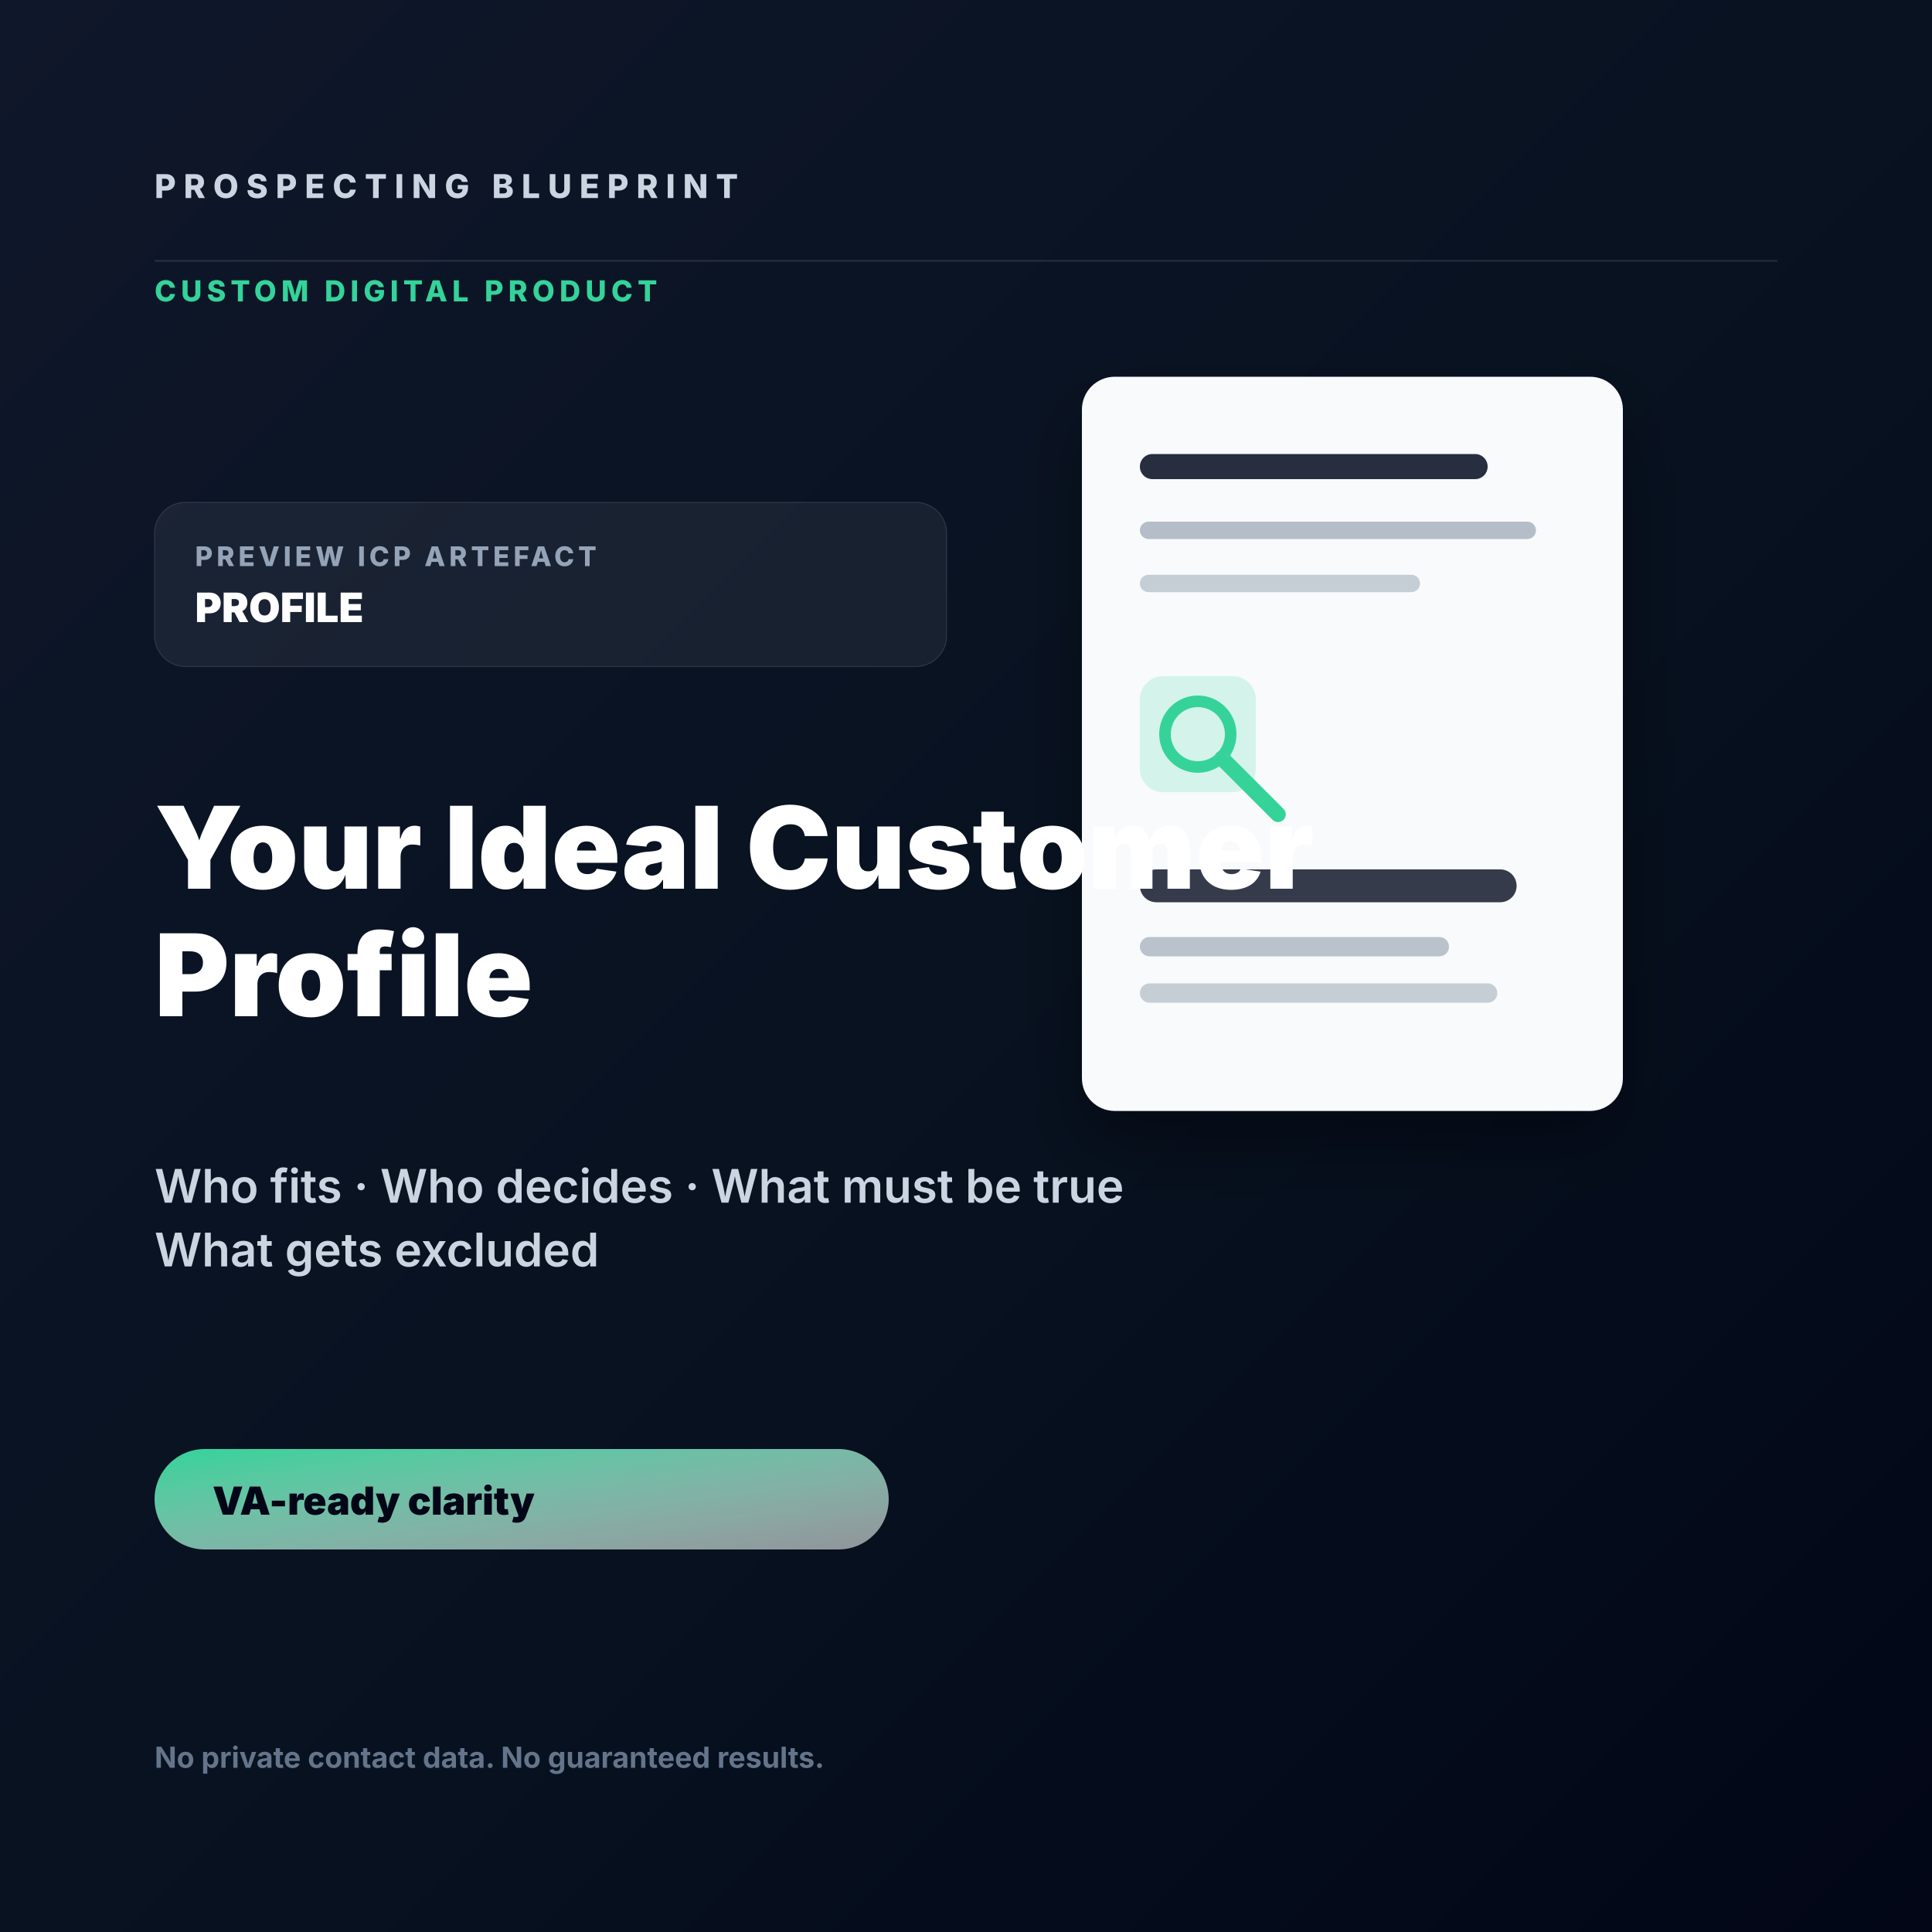
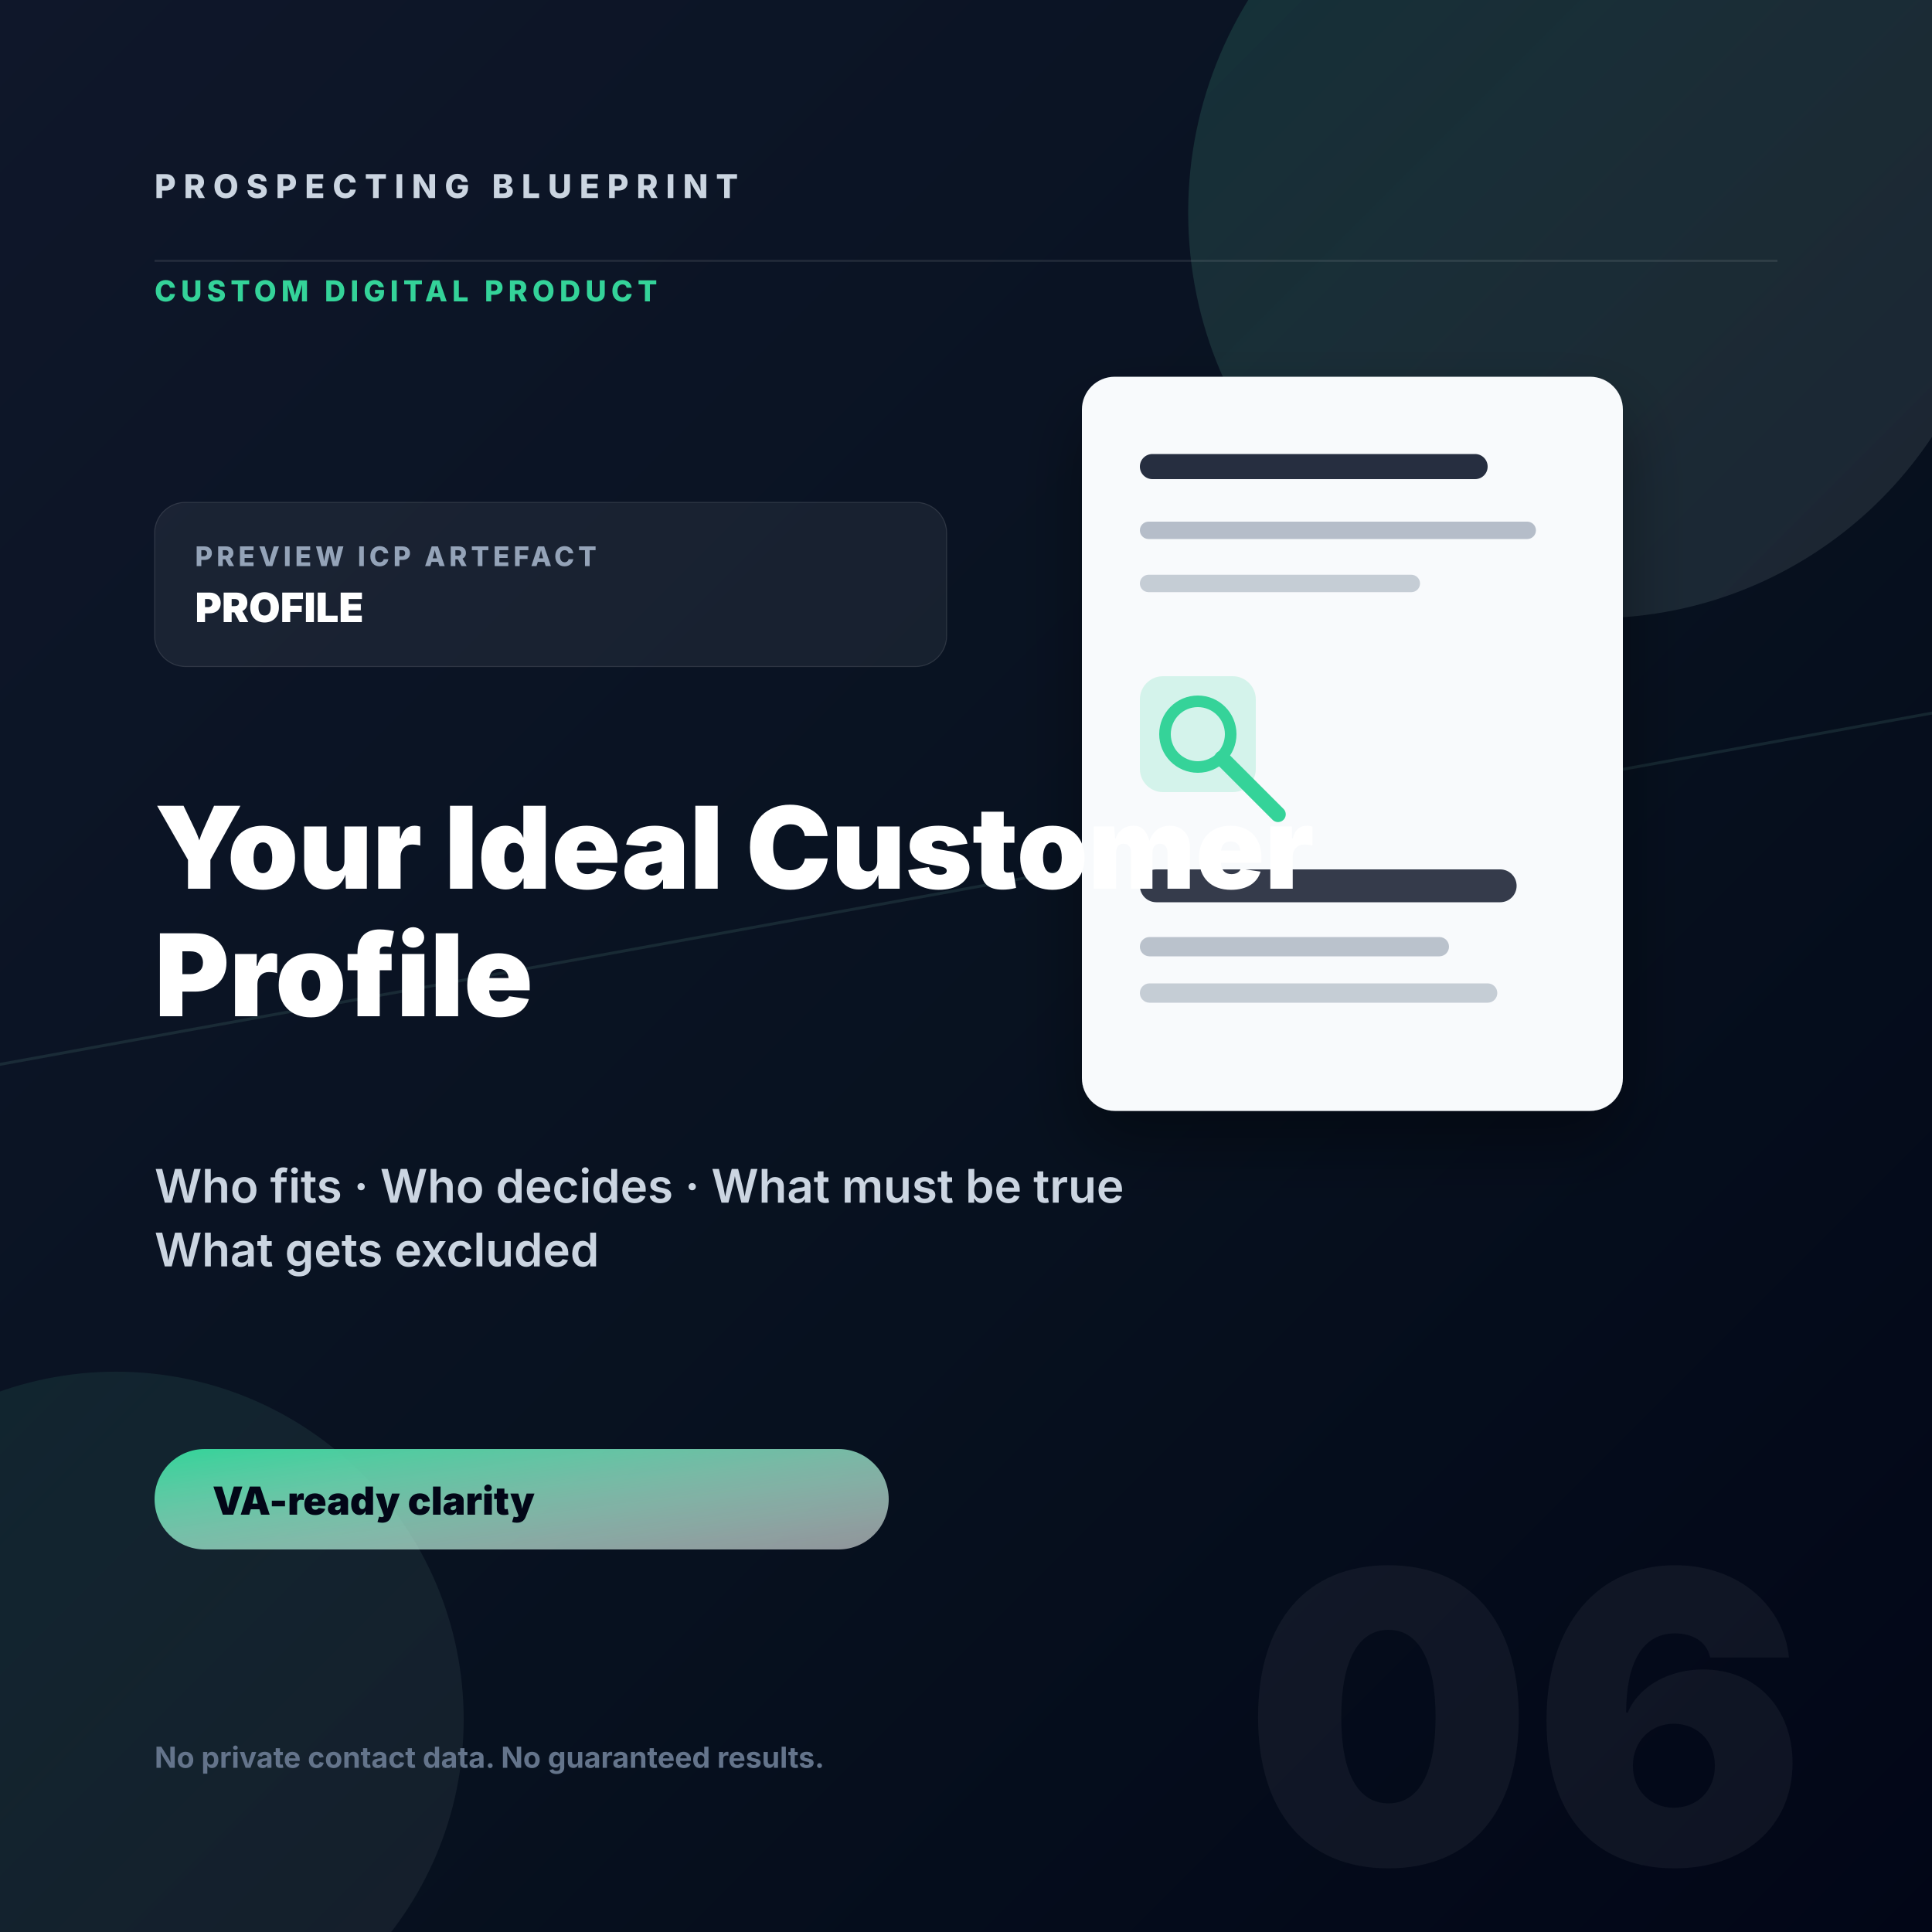
<svg xmlns="http://www.w3.org/2000/svg" width="2000" height="2000" viewBox="0 0 2000 2000" role="img" aria-label="Your Ideal Customer Profile">
  <defs>
    <linearGradient id="bg" x1="0" y1="0" x2="1" y2="1">
      <stop offset="0" stop-color="#0f172a" />
      <stop offset="0.58" stop-color="#07111f" />
      <stop offset="1" stop-color="#020617" />
    </linearGradient>
    <linearGradient id="accent" x1="0" y1="0" x2="1" y2="1">
      <stop offset="0" stop-color="#34d399" />
      <stop offset="1" stop-color="#ffffff" stop-opacity="0.55" />
    </linearGradient>
    <filter id="shadow" x="-20%" y="-20%" width="140%" height="140%">
      <feDropShadow dx="0" dy="36" stdDeviation="34" flood-color="#000000" flood-opacity="0.36" />
    </filter>
  </defs>
  <rect width="2000" height="2000" fill="url(#bg)" />
+   <g>
+     <circle cx="1650" cy="220" r="420" fill="url(#accent)" opacity="0.16" />
+     <circle cx="120" cy="1780" r="360" fill="url(#accent)" opacity="0.10" />
+   </g>
+   <path d="M-100 1120 L2100 720" stroke="url(#accent)" stroke-width="3" opacity="0.14" />
+   <text x="1870" y="1930" text-anchor="end" fill="rgba(255,255,255,.05)" font-family="Inter, Arial, sans-serif" font-size="420" font-weight="900">06</text>
  <path d="M160 270h1680" stroke="rgba(255,255,255,.1)" stroke-width="2" />
  <text x="160" y="205" fill="#cbd5e1" font-family="Inter, Arial, sans-serif" font-size="34" font-weight="800" letter-spacing="8">PROSPECTING BLUEPRINT</text>
  <text x="160" y="312" fill="#34d399" font-family="Inter, Arial, sans-serif" font-size="30" font-weight="800" letter-spacing="5">CUSTOM DIGITAL PRODUCT</text>
  <g filter="url(#shadow)">
    <rect x="1120" y="390" width="560" height="760" rx="34" fill="#f8fafc" />
    <rect x="1180" y="470" width="360" height="26" rx="13" fill="#0f172a" opacity="0.9" />
    <rect x="1180" y="540" width="410" height="18" rx="9" fill="#64748b" opacity="0.45" />
    <rect x="1180" y="595" width="290" height="18" rx="9" fill="#64748b" opacity="0.34" />
    <rect x="1180" y="700" width="120" height="120" rx="24" fill="#34d399" opacity="0.18" />
    <circle cx="1240" cy="760" r="34" fill="none" stroke="#34d399" stroke-width="12" />
    <path d="M1265 785l58 58" stroke="#34d399" stroke-width="16" stroke-linecap="round" />
    <rect x="1180" y="900" width="390" height="34" rx="17" fill="#0f172a" opacity="0.84" />
    <rect x="1180" y="970" width="320" height="20" rx="10" fill="#64748b" opacity="0.42" />
    <rect x="1180" y="1018" width="370" height="20" rx="10" fill="#64748b" opacity="0.34" />
  </g>
  <g transform="translate(160 520)">
    <rect x="0" y="0" width="820" height="170" rx="32" fill="rgba(255,255,255,.06)" stroke="rgba(255,255,255,.12)" />
    <text x="42" y="66" fill="#94a3b8" font-family="Inter, Arial, sans-serif" font-size="28" font-weight="800" letter-spacing="4">PREVIEW ICP ARTEFACT</text>
    <text x="42" y="124" fill="#ffffff" font-family="Inter, Arial, sans-serif" font-size="42" font-weight="900">PROFILE</text>
  </g>
  <text x="160" y="920" fill="#ffffff" font-family="Inter, Arial, sans-serif" font-size="118" font-weight="900">
    <tspan x="160" dy="0">Your Ideal Customer</tspan>
    <tspan x="160" dy="132">Profile</tspan>
  </text>
  <text x="160" y="1245" fill="#cbd5e1" font-family="Inter, Arial, sans-serif" font-size="48" font-weight="600">
    <tspan x="160" dy="0">Who fits · Who decides · What must be true</tspan>
    <tspan x="160" dy="66">What gets excluded</tspan>
  </text>
  <rect x="160" y="1500" width="760" height="104" rx="52" fill="url(#accent)" />
  <text x="220" y="1568" fill="#020617" font-family="Inter, Arial, sans-serif" font-size="40" font-weight="900">VA-ready clarity</text>
  <text x="160" y="1830" fill="#64748b" font-family="Inter, Arial, sans-serif" font-size="30" font-weight="700">No private contact data. No guaranteed results.</text>
</svg>
